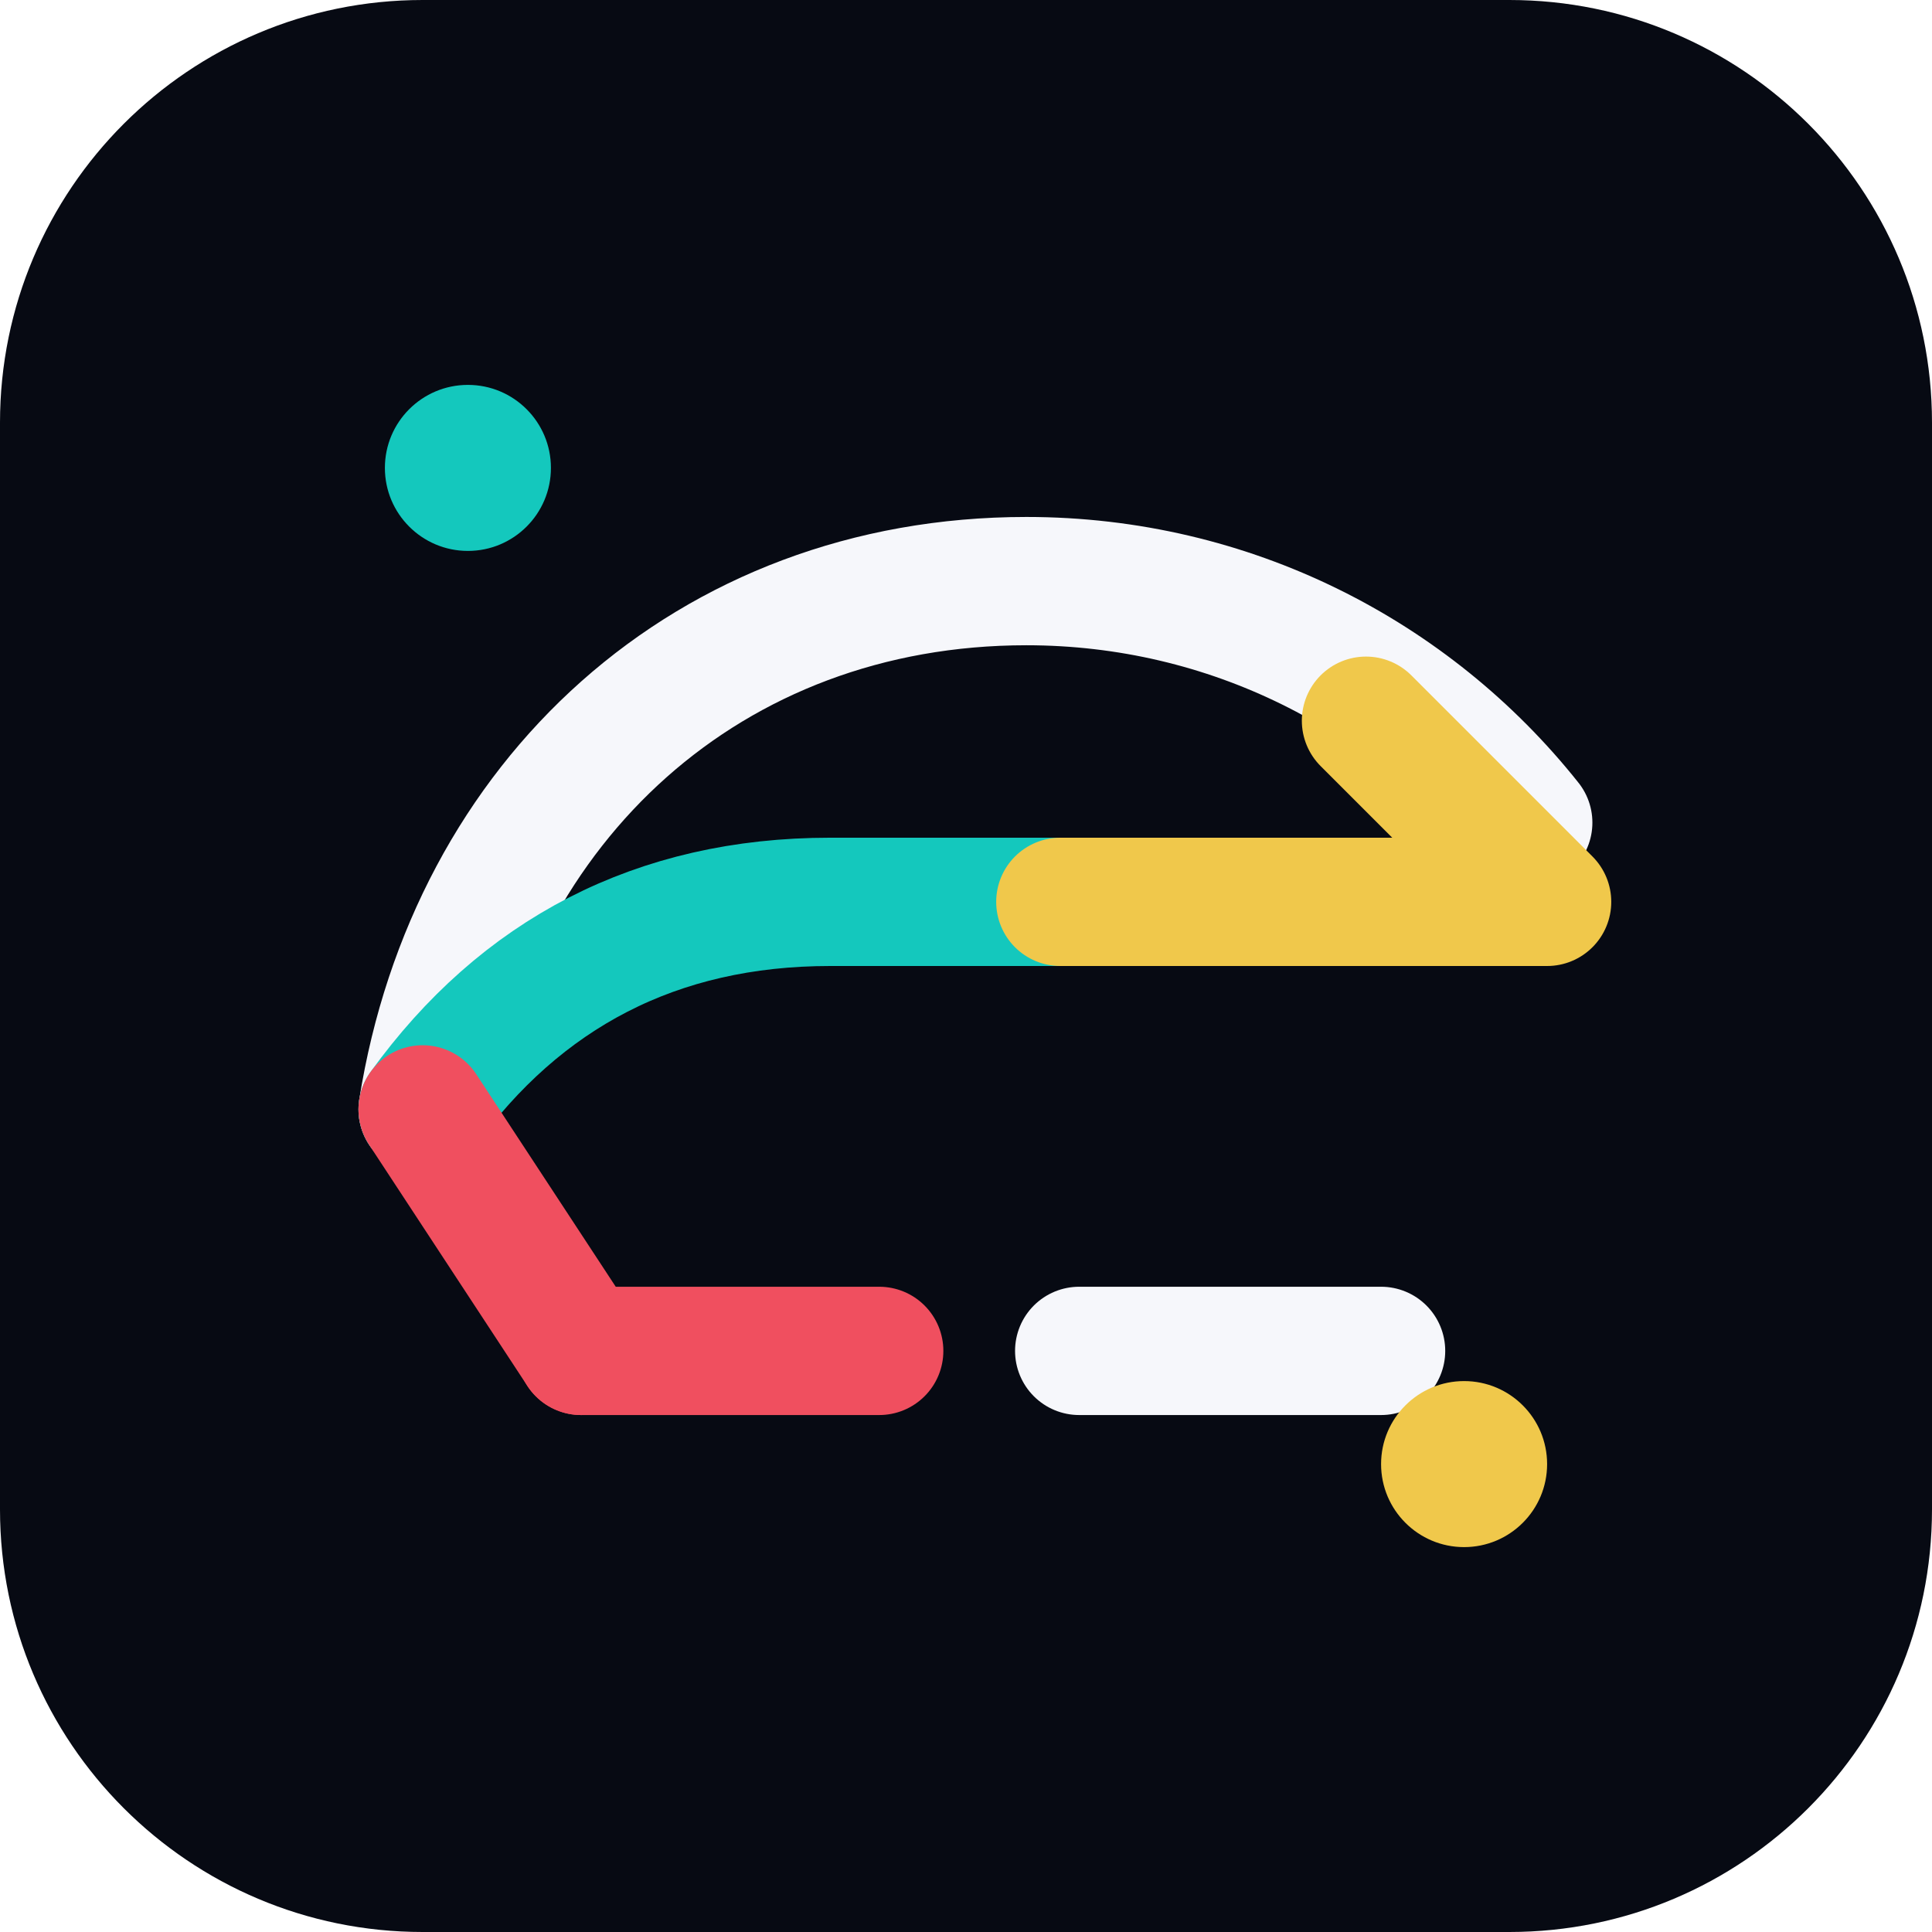
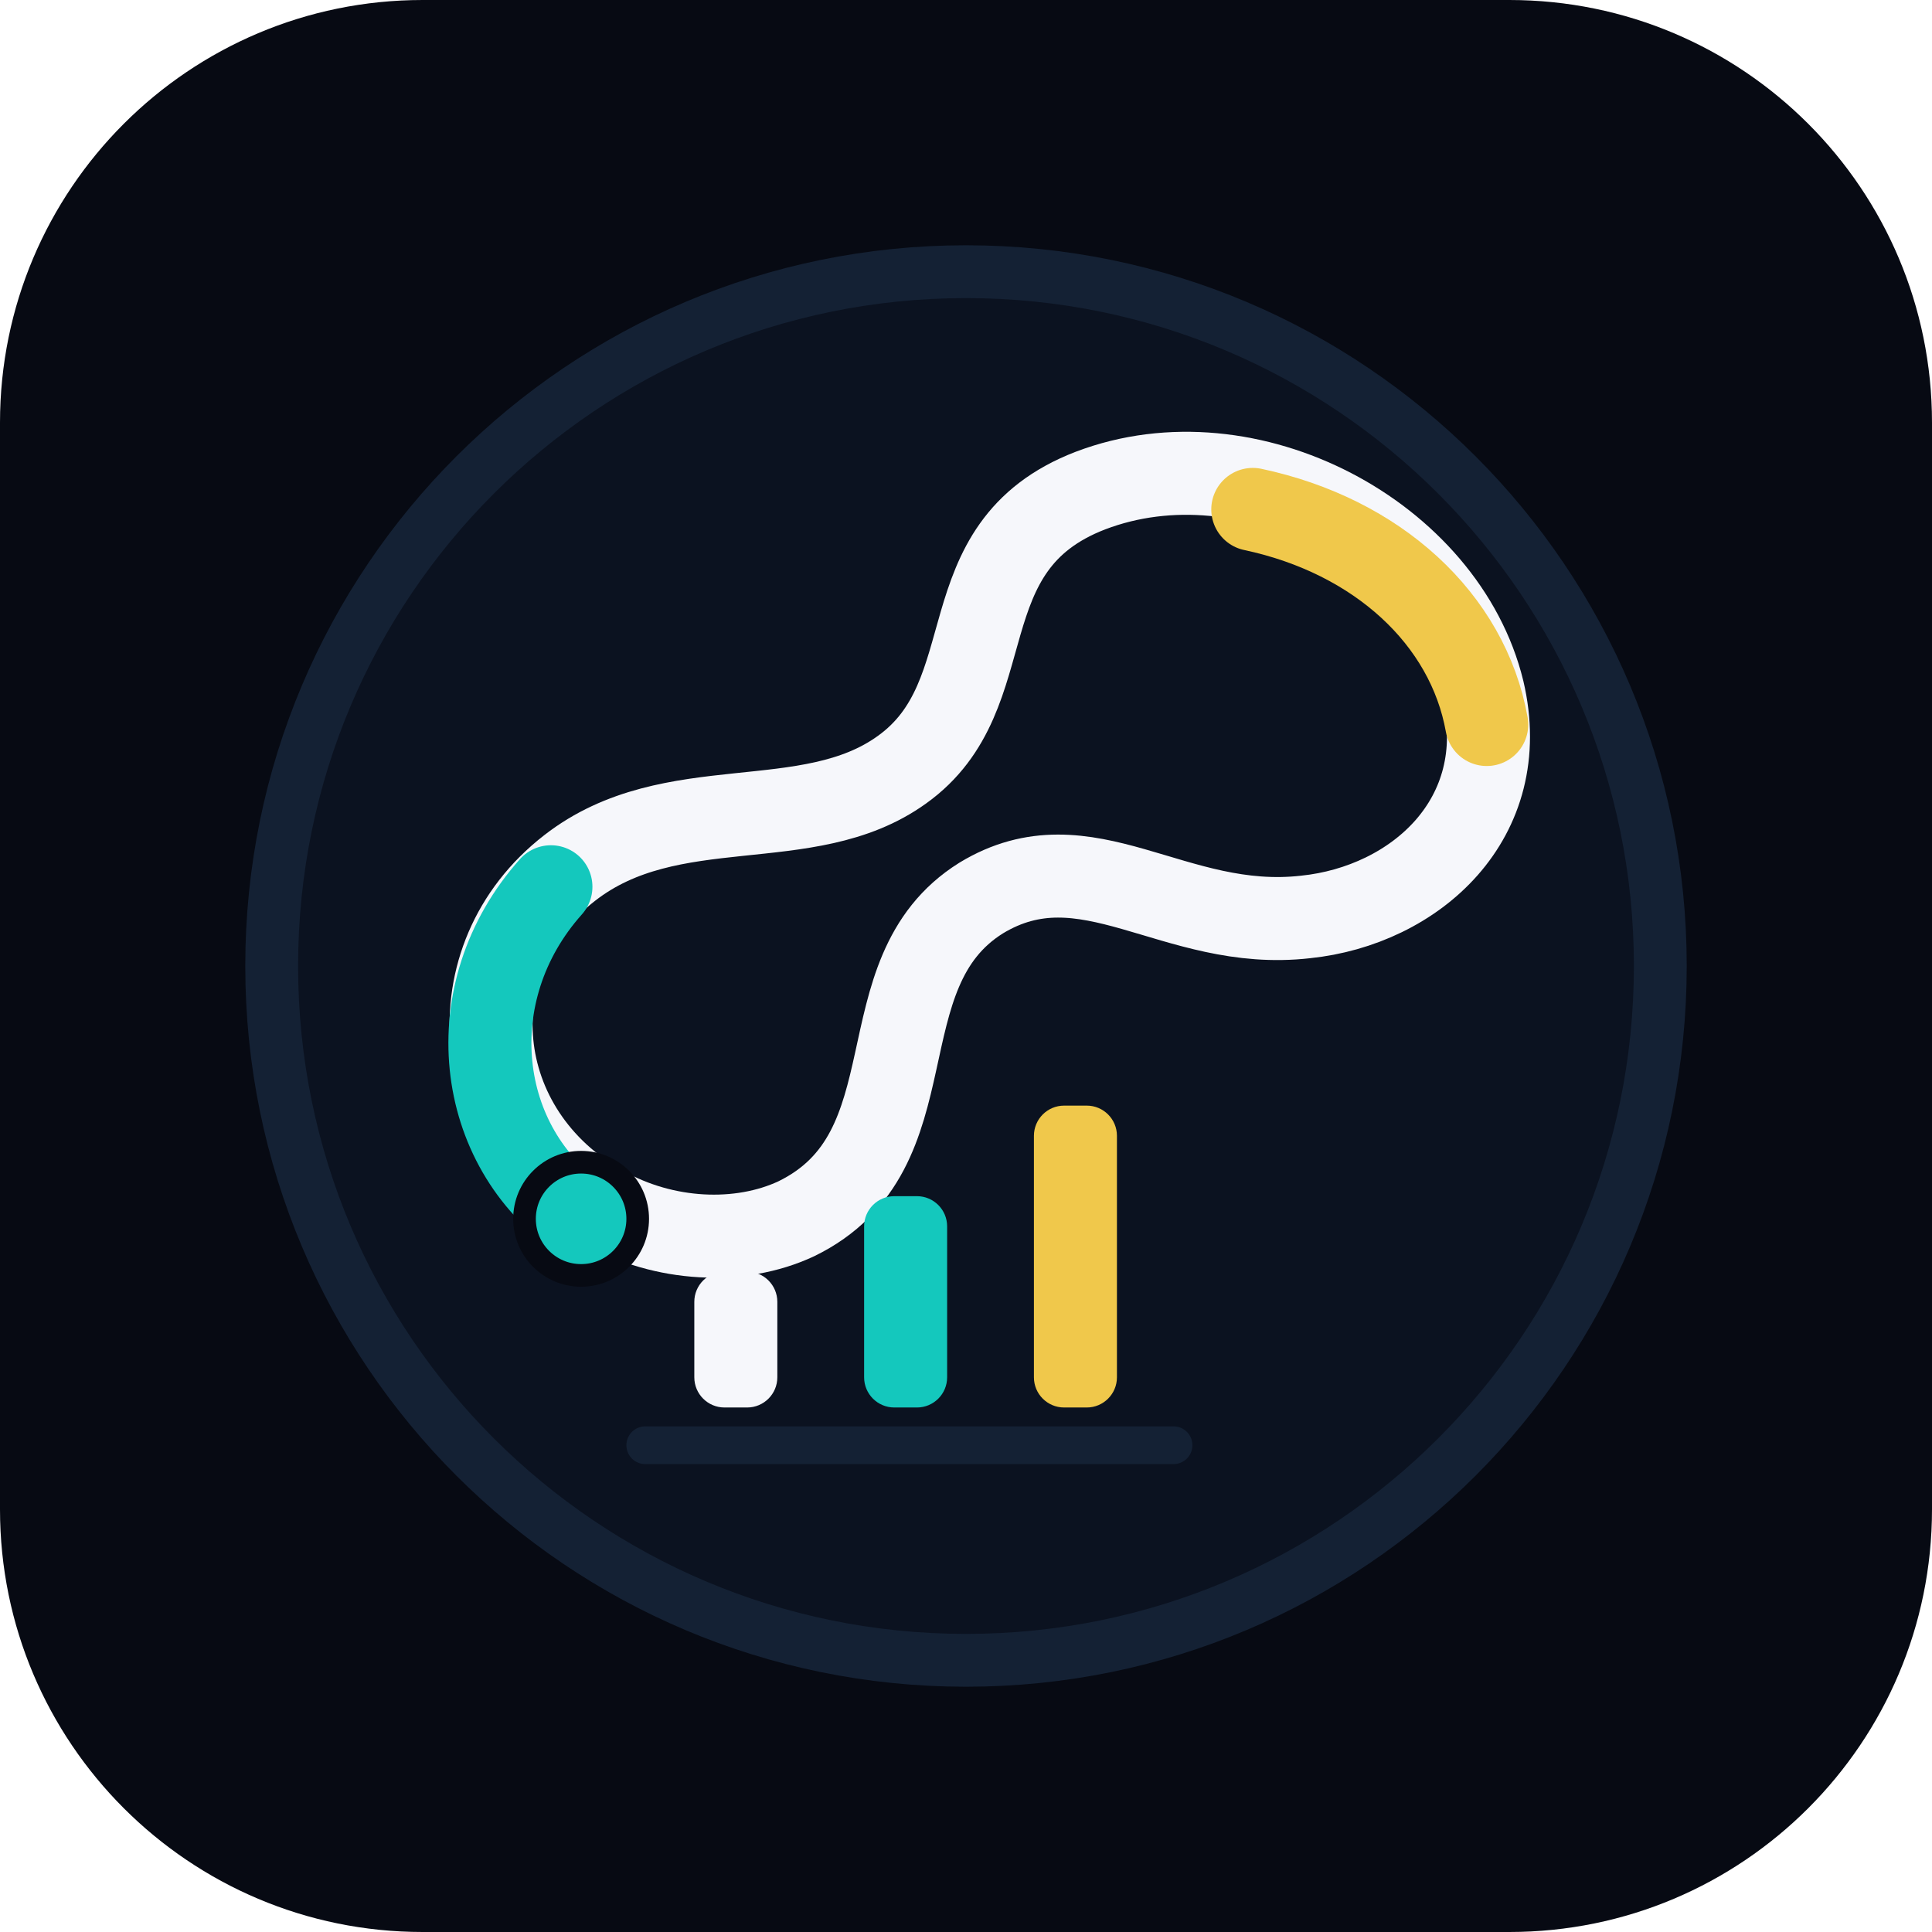
<svg xmlns="http://www.w3.org/2000/svg" width="512" height="512" viewBox="0 0 512 512" fill="none">
  <rect width="512" height="512" rx="112" fill="#070A13" />
-   <path d="M112 294C125 212 188 154 272 154C326 154 374 179 405 218" stroke="#F6F7FB" stroke-width="34" stroke-linecap="round" />
-   <path d="M112 294C138 258 174 239 220 239H346" stroke="#14C8BD" stroke-width="34" stroke-linecap="round" />
-   <path d="M281 239H410L362 191" stroke="#F0C84B" stroke-width="34" stroke-linecap="round" stroke-linejoin="round" />
-   <path d="M154 358H233" stroke="#F04F5F" stroke-width="34" stroke-linecap="round" />
-   <path d="M286 358H366" stroke="#F6F7FB" stroke-width="34" stroke-linecap="round" />
-   <circle cx="124" cy="124" r="22" fill="#14C8BD" />
-   <circle cx="388" cy="388" r="22" fill="#F0C84B" />
-   <path d="M112 294L154 358" stroke="#F04F5F" stroke-width="34" stroke-linecap="round" />
+   <circle cx="256" cy="256" r="184" fill="#0B1220" stroke="#142134" stroke-width="14" />
+   <path d="M160 320C124 300 120 254 151 230C178 209 214 222 239 204C267 184 250 145 289 130C331 114 383 142 393 183C401 217 375 240 346 243C311 247 288 221 260 238C228 258 248 305 211 323C196 330 176 329 160 320Z" stroke="#F6F7FB" stroke-width="22" stroke-linecap="round" stroke-linejoin="round" />
+   <path d="M154 323C126 304 121 263 146 235" stroke="#14C8BD" stroke-width="22" stroke-linecap="round" />
+   <path d="M332 135C365 142 389 164 394 192" stroke="#F0C84B" stroke-width="22" stroke-linecap="round" />
+   <circle cx="154" cy="323" r="15" fill="#14C8BD" stroke="#070A13" stroke-width="6" />
+   <rect x="184" y="337" width="22" height="36" rx="8" fill="#F6F7FB" />
+   <rect x="229" y="317" width="22" height="56" rx="8" fill="#14C8BD" />
+   <rect x="274" y="293" width="22" height="80" rx="8" fill="#F0C84B" />
+   <path d="M171 383H311" stroke="#142134" stroke-width="10" stroke-linecap="round" />
</svg>
